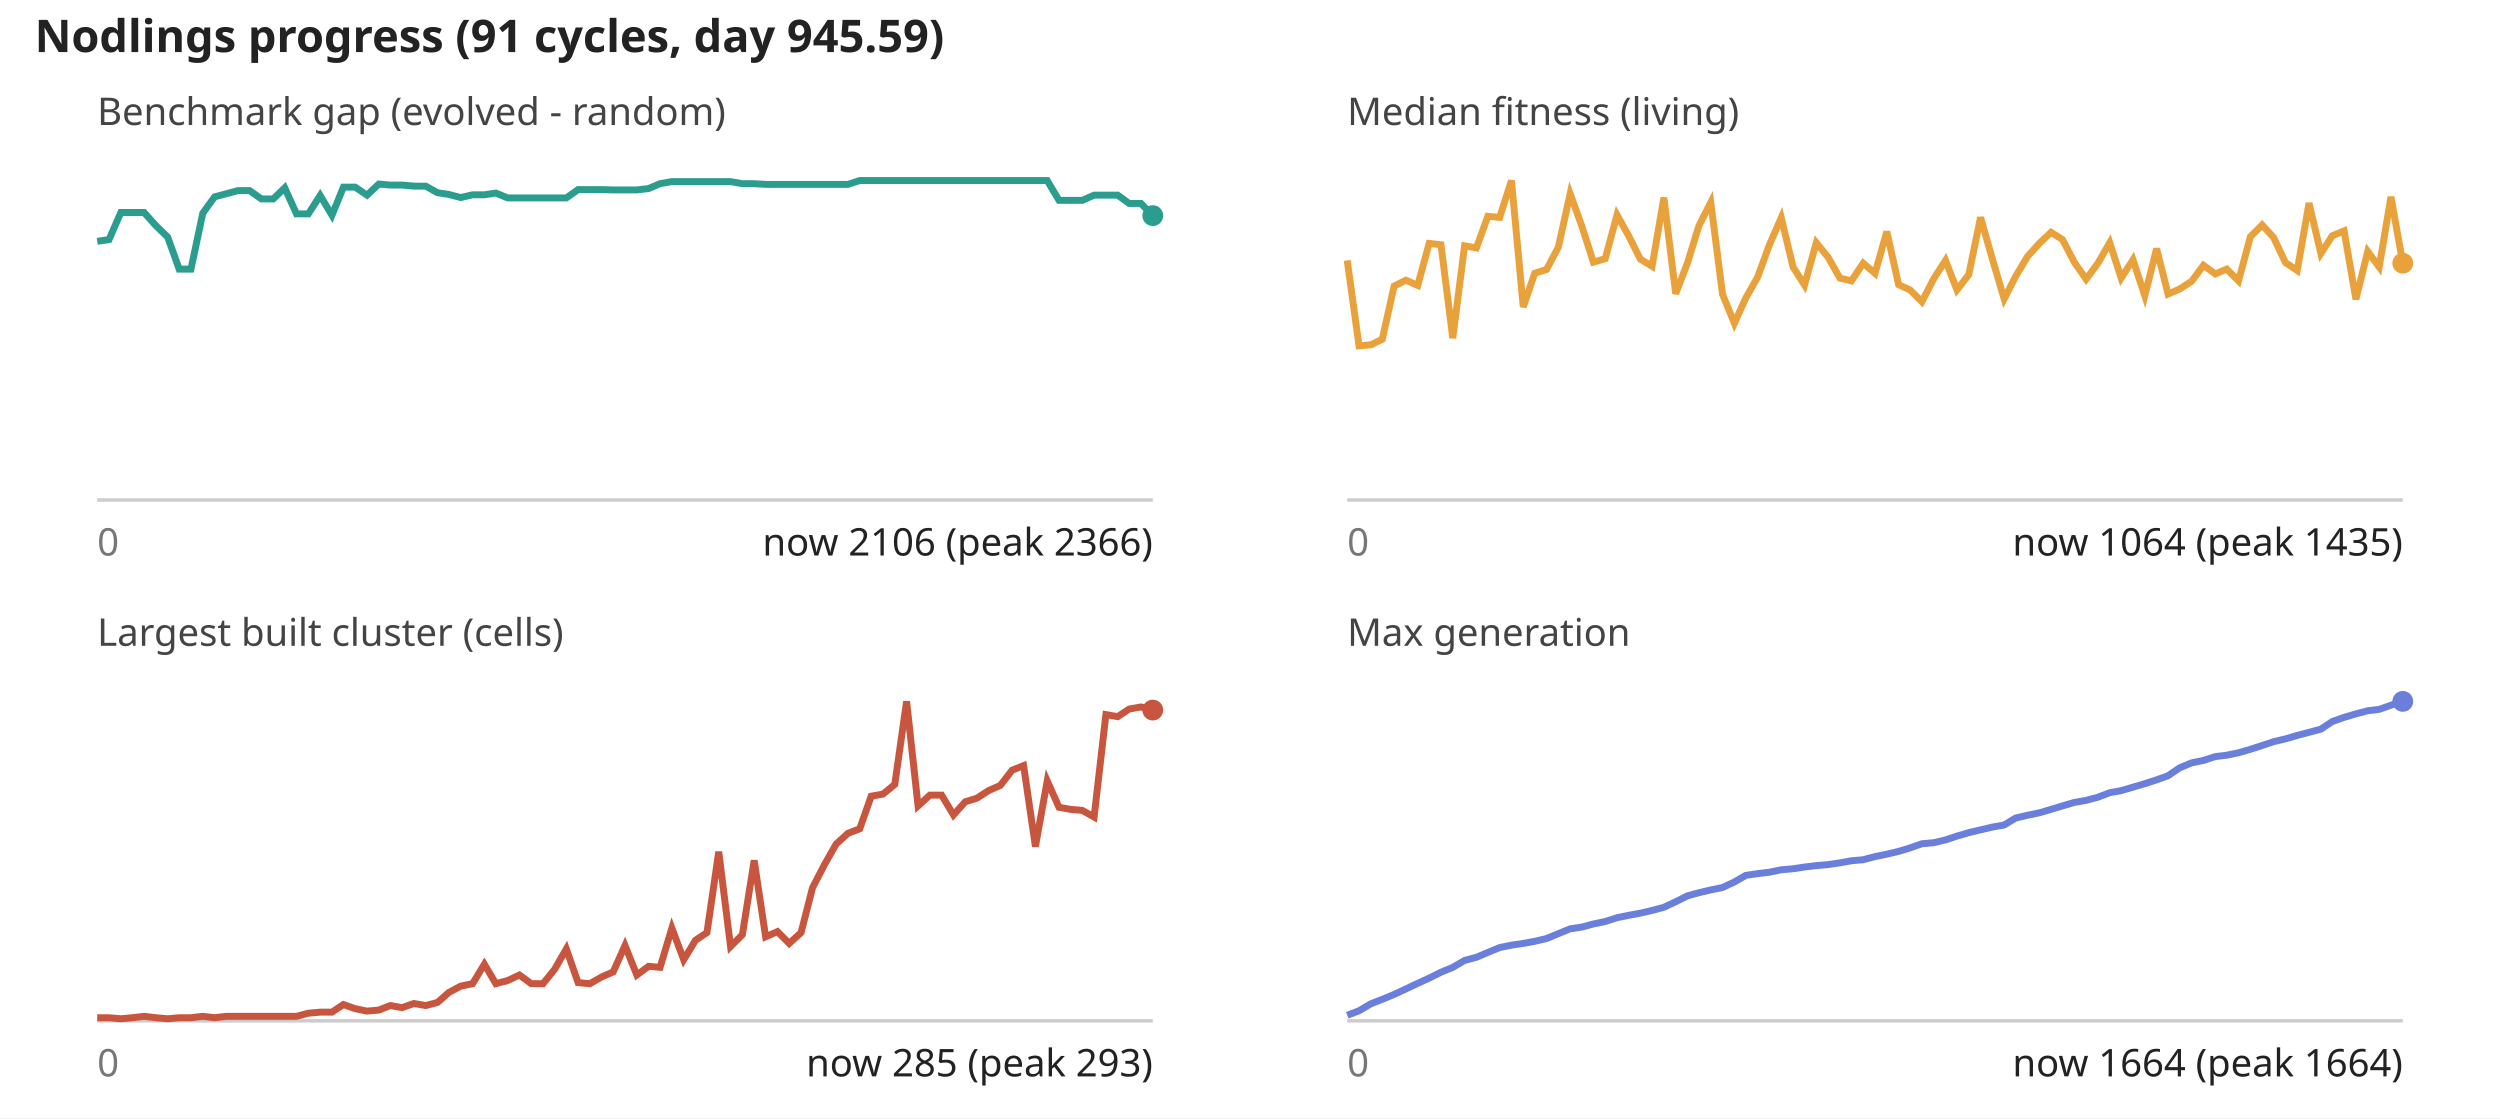
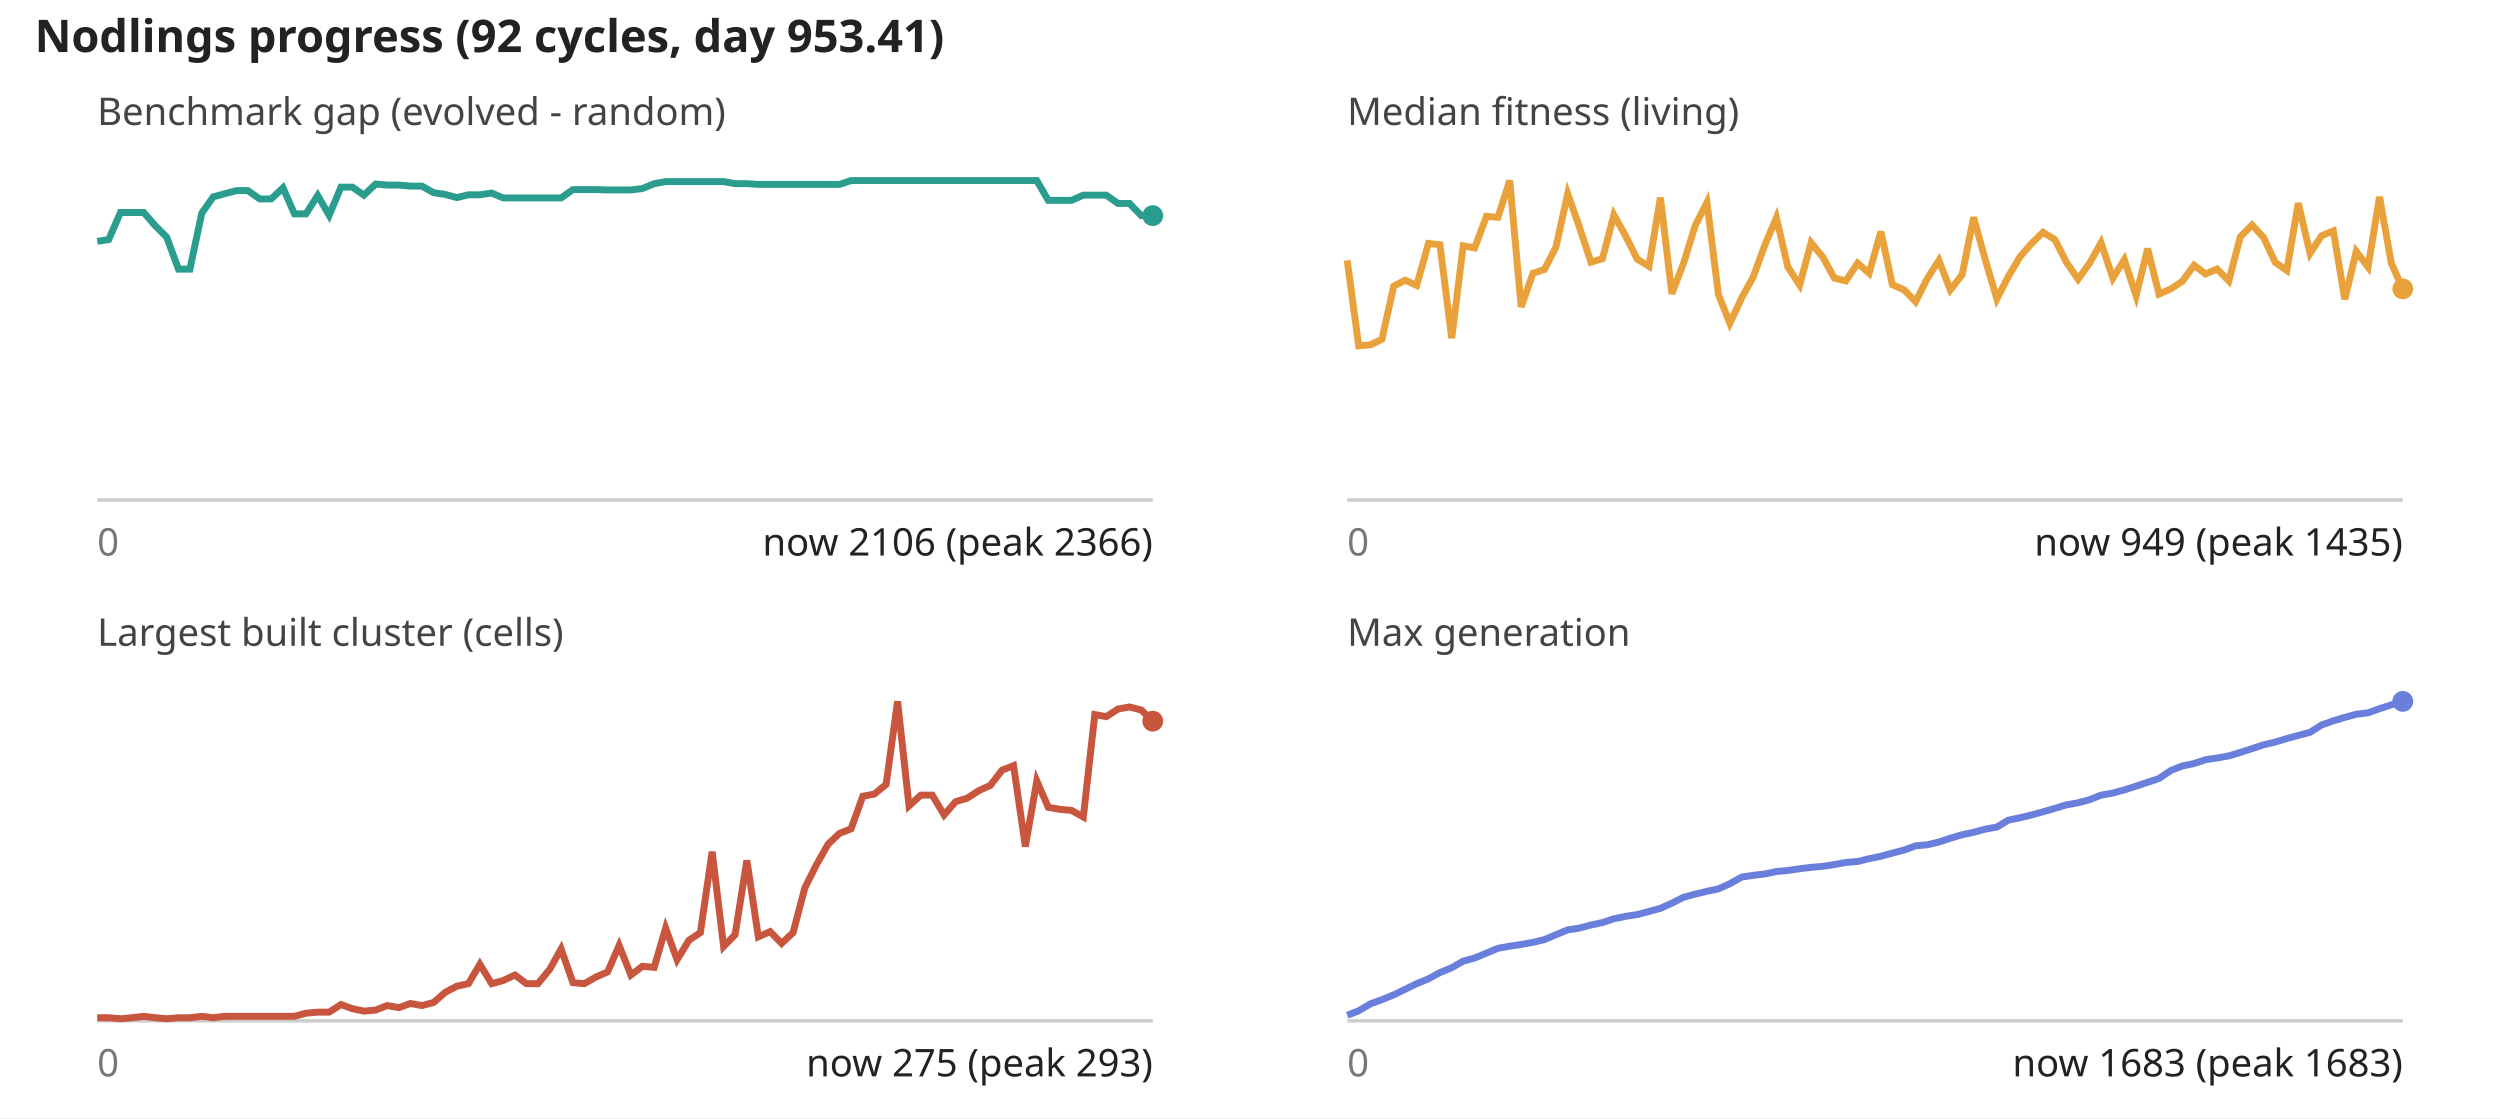
<svg xmlns="http://www.w3.org/2000/svg" viewBox="0 0 720 322" font-family="sans-serif" font-size="11">
  <rect width="100%" height="100%" fill="#fff" />
-   <text x="10" y="15" font-size="13" font-weight="bold" fill="#222">Nodlings progress (91 cycles, day 945.59)</text>
+   <text x="10" y="15" font-size="13" font-weight="bold" fill="#222">Nodlings progress (92 cycles, day 953.41)</text>
  <text x="28" y="36" fill="#444">Benchmark gap (evolved - random)</text>
  <line x1="28" y1="144" x2="332" y2="144" stroke="#ccc" />
-   <polyline fill="none" stroke="#2a9d8f" stroke-width="2" points="28.0,69.5 31.4,69.0 34.8,61.2 38.1,61.2 41.5,61.2 44.9,65.0 48.3,68.3 51.6,77.5 55.0,77.5 58.4,61.4 61.8,56.7 65.2,55.8 68.5,54.9 71.9,54.9 75.3,57.3 78.7,57.3 82.0,54.1 85.4,61.6 88.8,61.6 92.2,56.3 95.6,62.0 98.9,53.9 102.3,53.9 105.7,56.2 109.1,53.0 112.4,53.3 115.8,53.3 119.2,53.6 122.6,53.6 126.0,55.5 129.3,56.0 132.7,56.9 136.1,56.1 139.5,56.1 142.8,55.6 146.2,57.0 149.6,57.0 153.0,57.0 156.4,57.0 159.7,57.0 163.1,57.0 166.5,54.6 169.9,54.6 173.2,54.6 176.6,54.7 180.0,54.7 183.4,54.7 186.8,54.3 190.1,52.9 193.5,52.3 196.9,52.3 200.3,52.3 203.6,52.3 207.0,52.3 210.4,52.3 213.8,52.9 217.2,52.9 220.5,53.1 223.9,53.1 227.3,53.1 230.7,53.1 234.0,53.1 237.4,53.1 240.8,53.1 244.2,53.1 247.6,52.0 250.9,52.0 254.3,52.0 257.7,52.0 261.1,52.0 264.4,52.0 267.8,52.0 271.2,52.0 274.6,52.0 278.0,52.0 281.3,52.0 284.7,52.0 288.1,52.0 291.5,52.0 294.8,52.0 298.2,52.0 301.6,52.0 305.0,57.7 308.4,57.7 311.7,57.7 315.1,56.2 318.5,56.2 321.9,56.2 325.2,58.6 328.6,58.6 332.0,62.1" />
+   <polyline fill="none" stroke="#2a9d8f" stroke-width="2" points="28.0,69.5 31.3,69.0 34.7,61.2 38.0,61.2 41.4,61.2 44.7,65.0 48.0,68.3 51.4,77.5 54.7,77.5 58.1,61.4 61.4,56.7 64.7,55.8 68.1,54.9 71.4,54.9 74.8,57.3 78.1,57.3 81.5,54.1 84.8,61.6 88.1,61.6 91.5,56.3 94.8,62.0 98.2,53.9 101.5,53.9 104.8,56.2 108.2,53.0 111.5,53.3 114.9,53.3 118.2,53.6 121.5,53.6 124.9,55.5 128.2,56.0 131.6,56.9 134.9,56.1 138.2,56.1 141.6,55.6 144.9,57.0 148.3,57.0 151.6,57.0 154.9,57.0 158.3,57.0 161.6,57.0 165.0,54.6 168.3,54.6 171.6,54.6 175.0,54.7 178.3,54.7 181.7,54.7 185.0,54.3 188.4,52.9 191.7,52.3 195.0,52.3 198.4,52.3 201.7,52.3 205.1,52.3 208.4,52.3 211.7,52.9 215.1,52.9 218.4,53.1 221.8,53.1 225.1,53.1 228.4,53.1 231.8,53.1 235.1,53.1 238.5,53.1 241.8,53.1 245.1,52.0 248.5,52.0 251.8,52.0 255.2,52.0 258.5,52.0 261.8,52.0 265.2,52.0 268.5,52.0 271.9,52.0 275.2,52.0 278.5,52.0 281.9,52.0 285.2,52.0 288.6,52.0 291.9,52.0 295.3,52.0 298.6,52.0 301.9,57.7 305.3,57.7 308.6,57.7 312.0,56.2 315.3,56.2 318.6,56.2 322.0,58.6 325.3,58.6 328.7,62.1 332.0,62.1" />
  <circle cx="332.0" cy="62.1" r="3" fill="#2a9d8f" />
  <text x="28" y="160" fill="#777">0</text>
  <text x="332" y="160" text-anchor="end" fill="#222">now 2106 (peak 2366)</text>
  <text x="388" y="36" fill="#444">Median fitness (living)</text>
  <line x1="388" y1="144" x2="692" y2="144" stroke="#ccc" />
-   <polyline fill="none" stroke="#e9a23b" stroke-width="2" points="388.0,75.0 391.4,99.6 394.8,99.3 398.1,97.7 401.5,82.4 404.9,80.7 408.3,82.2 411.6,70.1 415.0,70.5 418.4,97.4 421.8,70.8 425.2,71.4 428.5,62.3 431.9,62.6 435.3,52.0 438.7,88.4 442.0,78.7 445.4,77.6 448.8,71.2 452.2,55.8 455.6,65.2 458.9,75.5 462.3,74.5 465.7,61.9 469.1,68.0 472.4,74.6 475.8,76.7 479.2,56.9 482.6,84.6 486.0,75.7 489.3,65.0 492.7,58.3 496.1,84.8 499.5,93.1 502.8,85.8 506.2,79.8 509.6,70.5 513.0,62.7 516.4,76.9 519.7,82.1 523.1,69.9 526.5,74.1 529.9,80.1 533.2,80.9 536.6,75.8 540.0,78.7 543.4,66.7 546.8,82.0 550.1,83.5 553.5,86.9 556.9,80.3 560.3,75.0 563.6,83.5 567.0,79.1 570.4,62.6 573.8,74.6 577.2,86.1 580.5,79.6 583.9,73.9 587.3,70.1 590.7,66.9 594.0,69.0 597.4,75.5 600.8,80.4 604.2,75.8 607.6,69.9 610.9,80.1 614.3,74.8 617.7,85.2 621.1,71.6 624.4,84.7 627.8,83.2 631.2,81.0 634.6,76.4 638.0,78.9 641.3,77.5 644.7,80.9 648.1,68.2 651.5,64.8 654.8,68.4 658.2,75.6 661.6,77.9 665.0,58.5 668.4,73.0 671.7,67.9 675.1,66.5 678.5,86.2 681.9,72.4 685.2,76.9 688.6,56.7 692.0,75.8" />
-   <circle cx="692.0" cy="75.8" r="3" fill="#e9a23b" />
+   <polyline fill="none" stroke="#e9a23b" stroke-width="2" points="388.0,75.0 391.3,99.6 394.7,99.3 398.0,97.7 401.4,82.4 404.7,80.7 408.0,82.2 411.4,70.1 414.7,70.5 418.1,97.4 421.4,70.8 424.7,71.4 428.1,62.3 431.4,62.6 434.8,52.0 438.1,88.4 441.5,78.7 444.8,77.6 448.1,71.2 451.5,55.8 454.8,65.2 458.2,75.5 461.5,74.5 464.8,61.9 468.2,68.0 471.5,74.6 474.9,76.7 478.2,56.9 481.5,84.6 484.9,75.7 488.2,65.0 491.6,58.3 494.9,84.8 498.2,93.1 501.6,85.8 504.9,79.8 508.3,70.5 511.6,62.7 514.9,76.9 518.3,82.1 521.6,69.9 525.0,74.1 528.3,80.1 531.6,80.9 535.0,75.8 538.3,78.7 541.7,66.7 545.0,82.0 548.4,83.5 551.7,86.9 555.0,80.3 558.4,75.0 561.7,83.5 565.1,79.1 568.4,62.6 571.7,74.6 575.1,86.1 578.4,79.6 581.8,73.9 585.1,70.1 588.4,66.9 591.8,69.0 595.1,75.5 598.5,80.4 601.8,75.8 605.1,69.9 608.5,80.1 611.8,74.8 615.2,85.2 618.5,71.6 621.8,84.7 625.2,83.2 628.5,81.0 631.9,76.4 635.2,78.9 638.5,77.5 641.9,80.9 645.2,68.2 648.6,64.8 651.9,68.4 655.3,75.6 658.6,77.9 661.9,58.5 665.3,73.0 668.6,67.9 672.0,66.5 675.3,86.2 678.6,72.4 682.0,76.9 685.3,56.7 688.7,75.8 692.0,83.2" />
+   <circle cx="692.0" cy="83.2" r="3" fill="#e9a23b" />
  <text x="388" y="160" fill="#777">0</text>
-   <text x="692" y="160" text-anchor="end" fill="#222">now 1064 (peak 1435)</text>
+   <text x="692" y="160" text-anchor="end" fill="#222">now 949 (peak 1435)</text>
  <text x="28" y="186" fill="#444">Largest built cluster (cells)</text>
  <line x1="28" y1="294" x2="332" y2="294" stroke="#ccc" />
-   <polyline fill="none" stroke="#c8553d" stroke-width="2" points="28.0,293.1 31.4,293.1 34.8,293.4 38.1,293.1 41.5,292.7 44.9,293.1 48.3,293.4 51.6,293.1 55.0,293.1 58.4,292.7 61.8,293.1 65.2,292.7 68.5,292.7 71.9,292.7 75.3,292.7 78.7,292.7 82.0,292.7 85.4,292.7 88.8,291.8 92.2,291.5 95.6,291.5 98.9,289.3 102.3,290.5 105.7,291.2 109.1,290.9 112.4,289.6 115.8,290.2 119.2,289.0 122.6,289.6 126.0,288.7 129.3,285.8 132.7,284.0 136.1,283.3 139.5,277.7 142.8,283.3 146.2,282.4 149.6,280.8 153.0,283.3 156.4,283.3 159.7,279.2 163.1,273.3 166.5,283.0 169.9,283.3 173.2,281.4 176.6,279.9 180.0,272.3 183.4,280.8 186.8,278.3 190.1,278.6 193.5,267.3 196.9,276.4 200.3,270.8 203.6,268.6 207.0,245.3 210.4,272.6 213.8,269.2 217.2,247.8 220.5,269.8 223.9,268.3 227.3,271.7 230.7,268.6 234.0,255.7 237.4,249.1 240.8,243.1 244.2,240.0 247.6,238.7 250.9,229.3 254.3,228.7 257.7,225.9 261.1,202.0 264.4,232.1 267.8,229.0 271.2,229.0 274.6,234.7 278.0,230.9 281.3,229.9 284.7,227.7 288.1,226.2 291.5,221.8 294.8,220.5 298.2,243.8 301.6,224.9 305.0,232.5 308.4,233.1 311.7,233.4 315.1,235.3 318.5,205.8 321.9,206.4 325.2,204.2 328.6,203.6 332.0,204.5" />
-   <circle cx="332.0" cy="204.5" r="3" fill="#c8553d" />
+   <polyline fill="none" stroke="#c8553d" stroke-width="2" points="28.0,293.1 31.3,293.1 34.7,293.4 38.0,293.1 41.4,292.7 44.7,293.1 48.0,293.4 51.4,293.1 54.7,293.1 58.1,292.7 61.4,293.1 64.7,292.7 68.1,292.7 71.4,292.7 74.8,292.7 78.1,292.7 81.5,292.7 84.8,292.7 88.1,291.8 91.5,291.5 94.8,291.5 98.2,289.3 101.5,290.5 104.8,291.2 108.2,290.9 111.5,289.6 114.9,290.2 118.2,289.0 121.5,289.6 124.9,288.7 128.2,285.8 131.6,284.0 134.9,283.3 138.2,277.7 141.6,283.3 144.9,282.4 148.3,280.8 151.6,283.3 154.9,283.3 158.3,279.2 161.6,273.3 165.0,283.0 168.3,283.3 171.6,281.4 175.0,279.9 178.3,272.3 181.7,280.8 185.0,278.3 188.4,278.6 191.7,267.3 195.0,276.4 198.4,270.8 201.7,268.6 205.1,245.3 208.4,272.6 211.7,269.2 215.1,247.8 218.4,269.8 221.8,268.3 225.1,271.7 228.4,268.6 231.8,255.7 235.1,249.1 238.5,243.1 241.8,240.0 245.1,238.7 248.5,229.3 251.8,228.7 255.2,225.9 258.5,202.0 261.8,232.1 265.2,229.0 268.5,229.0 271.9,234.7 275.2,230.9 278.5,229.9 281.9,227.7 285.2,226.2 288.6,221.8 291.9,220.5 295.3,243.8 298.6,224.9 301.9,232.5 305.3,233.1 308.6,233.4 312.0,235.3 315.3,205.8 318.6,206.4 322.0,204.2 325.3,203.6 328.7,204.5 332.0,207.7" />
+   <circle cx="332.0" cy="207.7" r="3" fill="#c8553d" />
  <text x="28" y="310" fill="#777">0</text>
-   <text x="332" y="310" text-anchor="end" fill="#222">now 285 (peak 293)</text>
+   <text x="332" y="310" text-anchor="end" fill="#222">now 275 (peak 293)</text>
  <text x="388" y="186" fill="#444">Max generation</text>
  <line x1="388" y1="294" x2="692" y2="294" stroke="#ccc" />
-   <polyline fill="none" stroke="#6a7fdb" stroke-width="2" points="388.0,292.4 391.4,291.1 394.8,289.1 398.1,287.8 401.5,286.4 404.9,284.8 408.3,283.2 411.6,281.7 415.0,280.0 418.4,278.6 421.8,276.6 425.2,275.7 428.5,274.3 431.9,272.9 435.3,272.2 438.7,271.7 442.0,271.1 445.4,270.3 448.8,268.9 452.2,267.5 455.6,267.0 458.9,266.1 462.3,265.4 465.7,264.3 469.1,263.6 472.4,263.0 475.8,262.2 479.2,261.3 482.6,259.7 486.0,258.0 489.3,257.1 492.7,256.3 496.1,255.6 499.5,254.0 502.8,252.1 506.2,251.6 509.6,251.2 513.0,250.5 516.4,250.2 519.7,249.7 523.1,249.3 526.5,249.0 529.9,248.5 533.2,247.9 536.6,247.6 540.0,246.7 543.4,246.0 546.8,245.2 550.1,244.2 553.5,243.0 556.9,242.7 560.3,241.9 563.6,240.8 567.0,239.8 570.4,239.0 573.8,238.2 577.2,237.6 580.5,235.6 583.9,234.8 587.3,234.1 590.7,233.1 594.0,232.1 597.4,231.1 600.8,230.5 604.2,229.6 607.6,228.3 610.9,227.7 614.3,226.7 617.7,225.7 621.1,224.6 624.4,223.4 627.8,221.1 631.2,219.7 634.6,219.0 638.0,217.9 641.3,217.5 644.7,216.8 648.1,215.8 651.5,214.7 654.8,213.6 658.2,212.8 661.6,211.8 665.0,210.9 668.4,210.0 671.7,207.8 675.1,206.6 678.5,205.6 681.9,204.7 685.2,204.3 688.6,203.1 692.0,202.0" />
+   <polyline fill="none" stroke="#6a7fdb" stroke-width="2" points="388.0,292.4 391.3,291.1 394.7,289.1 398.0,287.9 401.4,286.5 404.7,284.9 408.0,283.3 411.4,281.9 414.7,280.1 418.1,278.7 421.4,276.8 424.7,275.9 428.1,274.5 431.4,273.1 434.8,272.5 438.1,272.0 441.5,271.4 444.8,270.6 448.1,269.2 451.5,267.8 454.8,267.3 458.2,266.4 461.5,265.7 464.8,264.6 468.2,263.9 471.5,263.4 474.9,262.5 478.2,261.6 481.5,260.1 484.9,258.4 488.2,257.5 491.6,256.7 494.9,256.0 498.2,254.5 501.6,252.6 504.9,252.1 508.3,251.7 511.6,251.0 514.9,250.7 518.3,250.2 521.6,249.8 525.0,249.5 528.3,249.0 531.6,248.4 535.0,248.1 538.3,247.3 541.7,246.6 545.0,245.7 548.4,244.8 551.7,243.6 555.0,243.3 558.4,242.5 561.7,241.4 565.1,240.4 568.4,239.7 571.7,238.8 575.1,238.2 578.4,236.2 581.8,235.5 585.1,234.7 588.4,233.8 591.8,232.8 595.1,231.8 598.5,231.2 601.8,230.3 605.1,229.0 608.5,228.4 611.8,227.5 615.2,226.4 618.5,225.3 621.8,224.2 625.2,221.9 628.5,220.6 631.9,219.9 635.2,218.8 638.5,218.3 641.9,217.7 645.2,216.7 648.6,215.6 651.9,214.5 655.3,213.7 658.6,212.7 661.9,211.8 665.3,210.9 668.6,208.8 672.0,207.6 675.3,206.6 678.6,205.7 682.0,205.3 685.3,204.1 688.7,203.0 692.0,202.0" />
  <circle cx="692.0" cy="202.0" r="3" fill="#6a7fdb" />
  <text x="388" y="310" fill="#777">0</text>
-   <text x="692" y="310" text-anchor="end" fill="#222">now 1664 (peak 1664)</text>
+   <text x="692" y="310" text-anchor="end" fill="#222">now 1683 (peak 1683)</text>
</svg>
